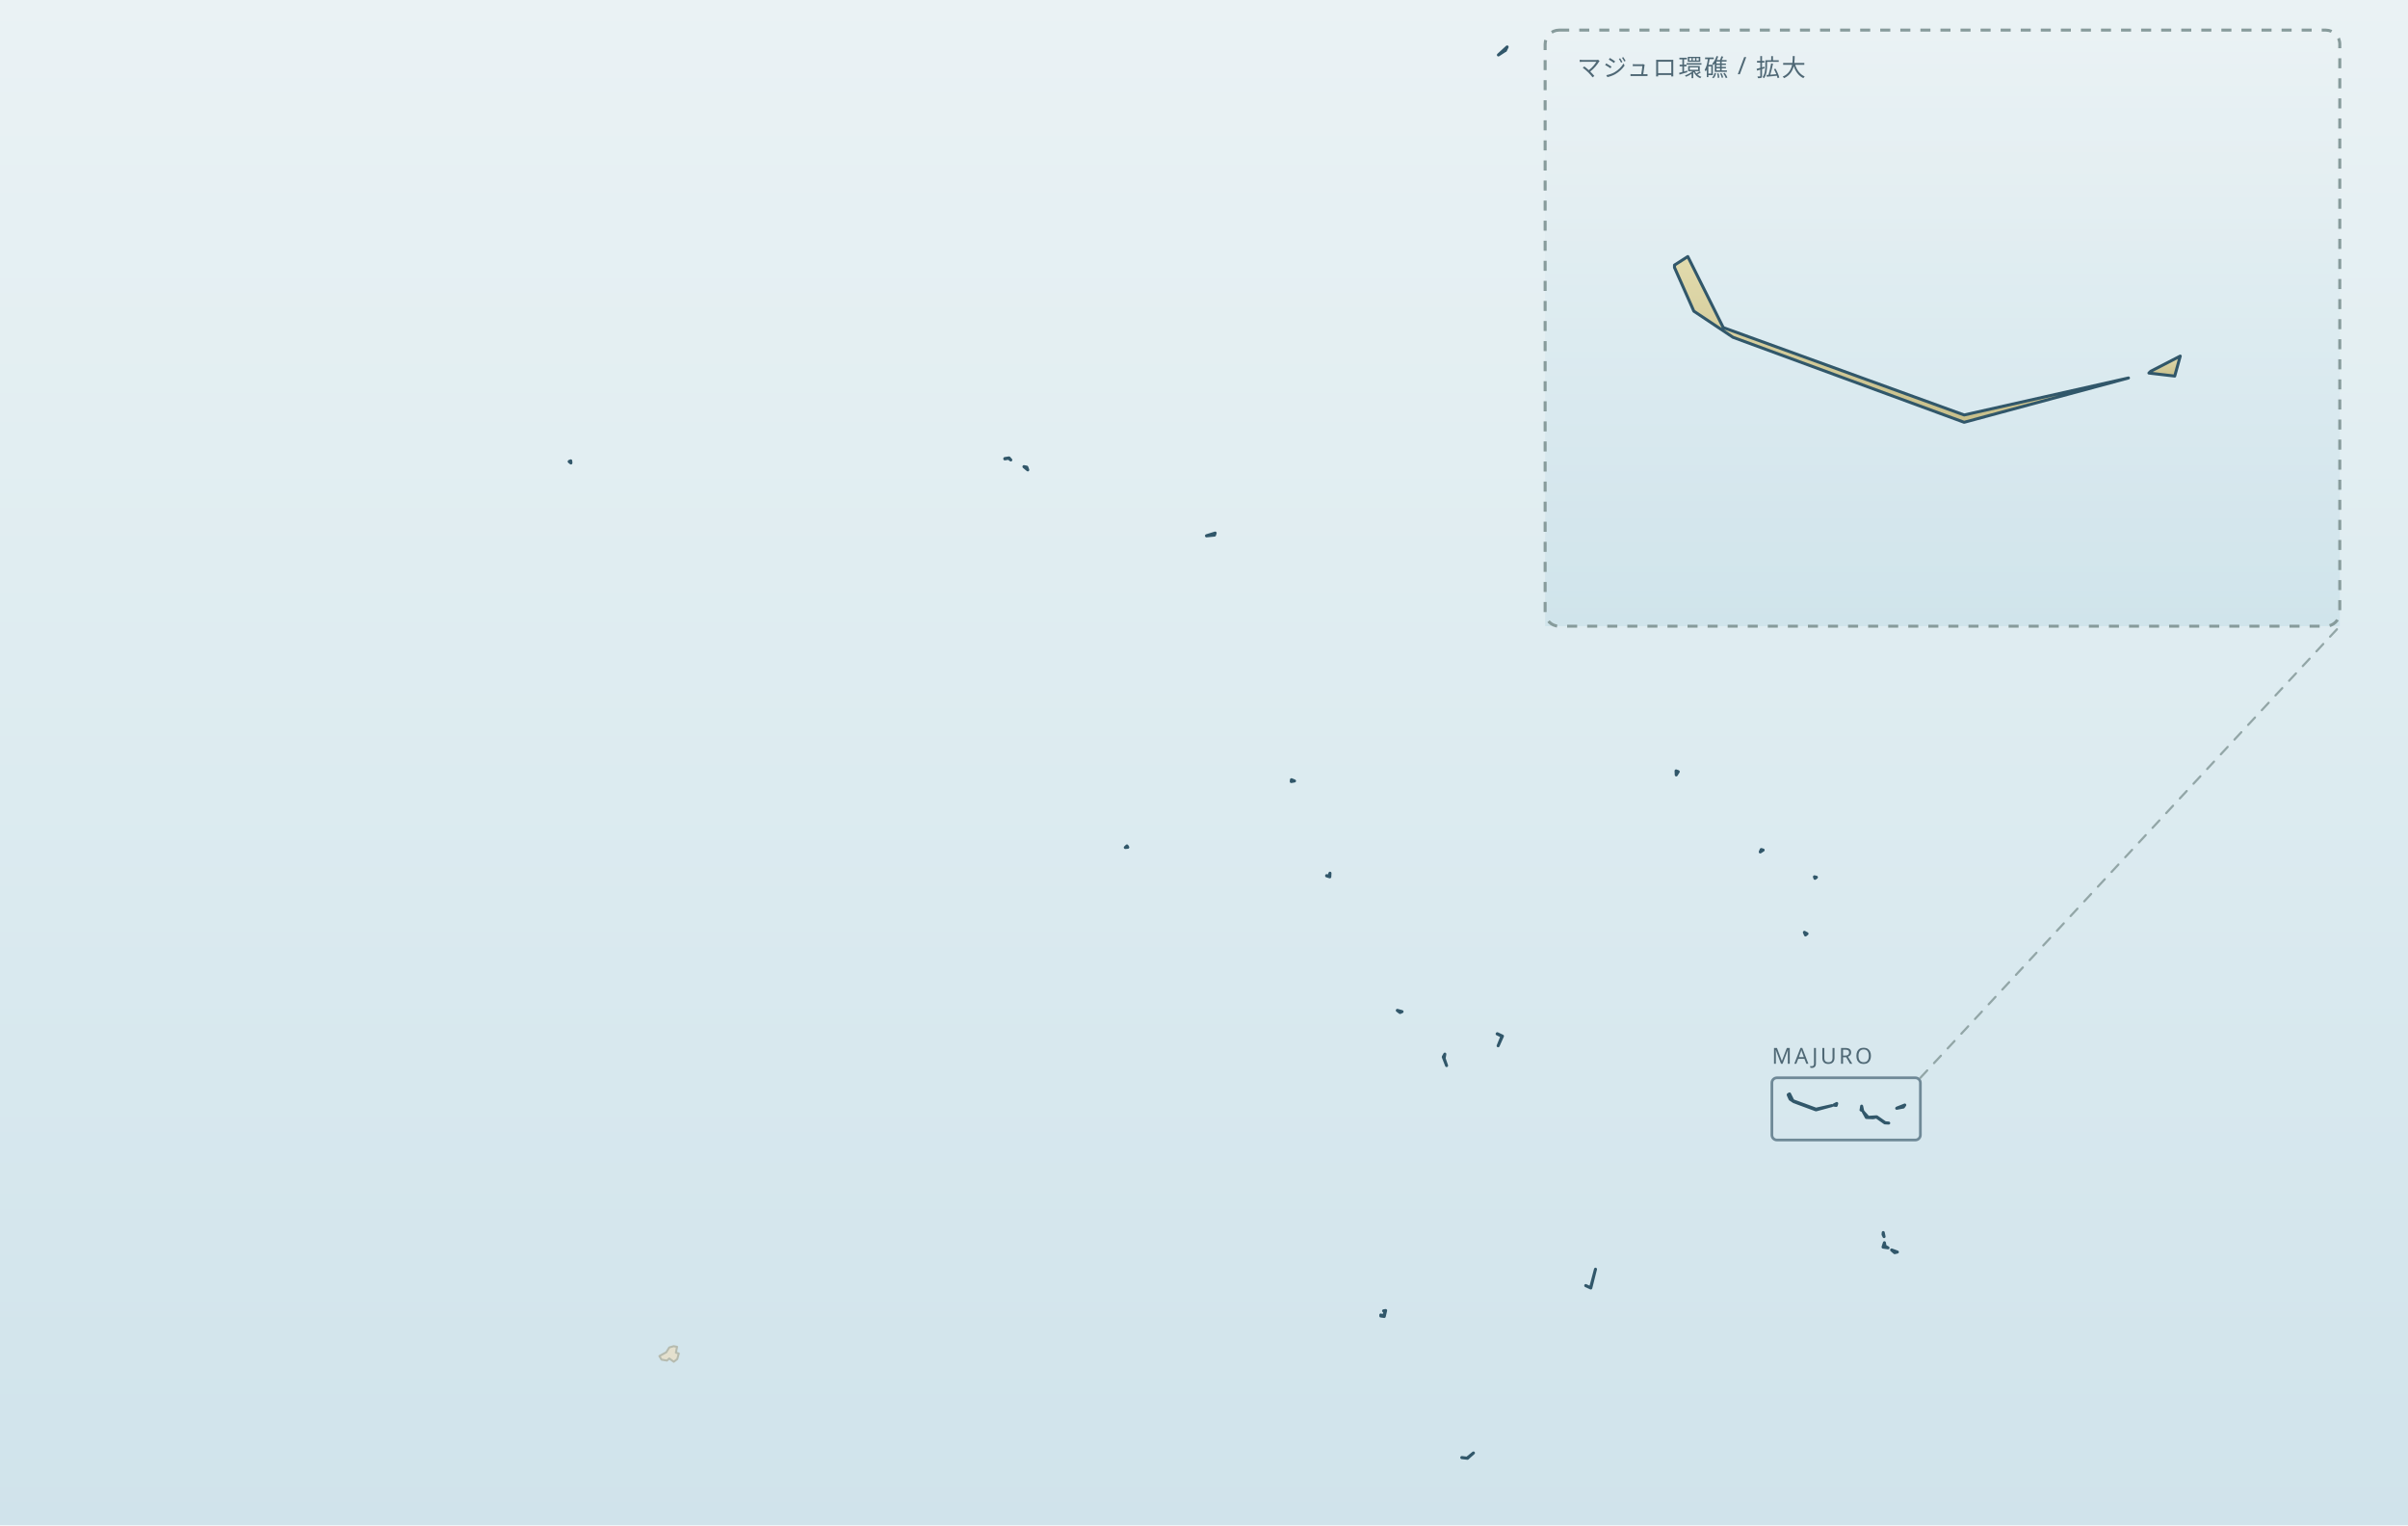
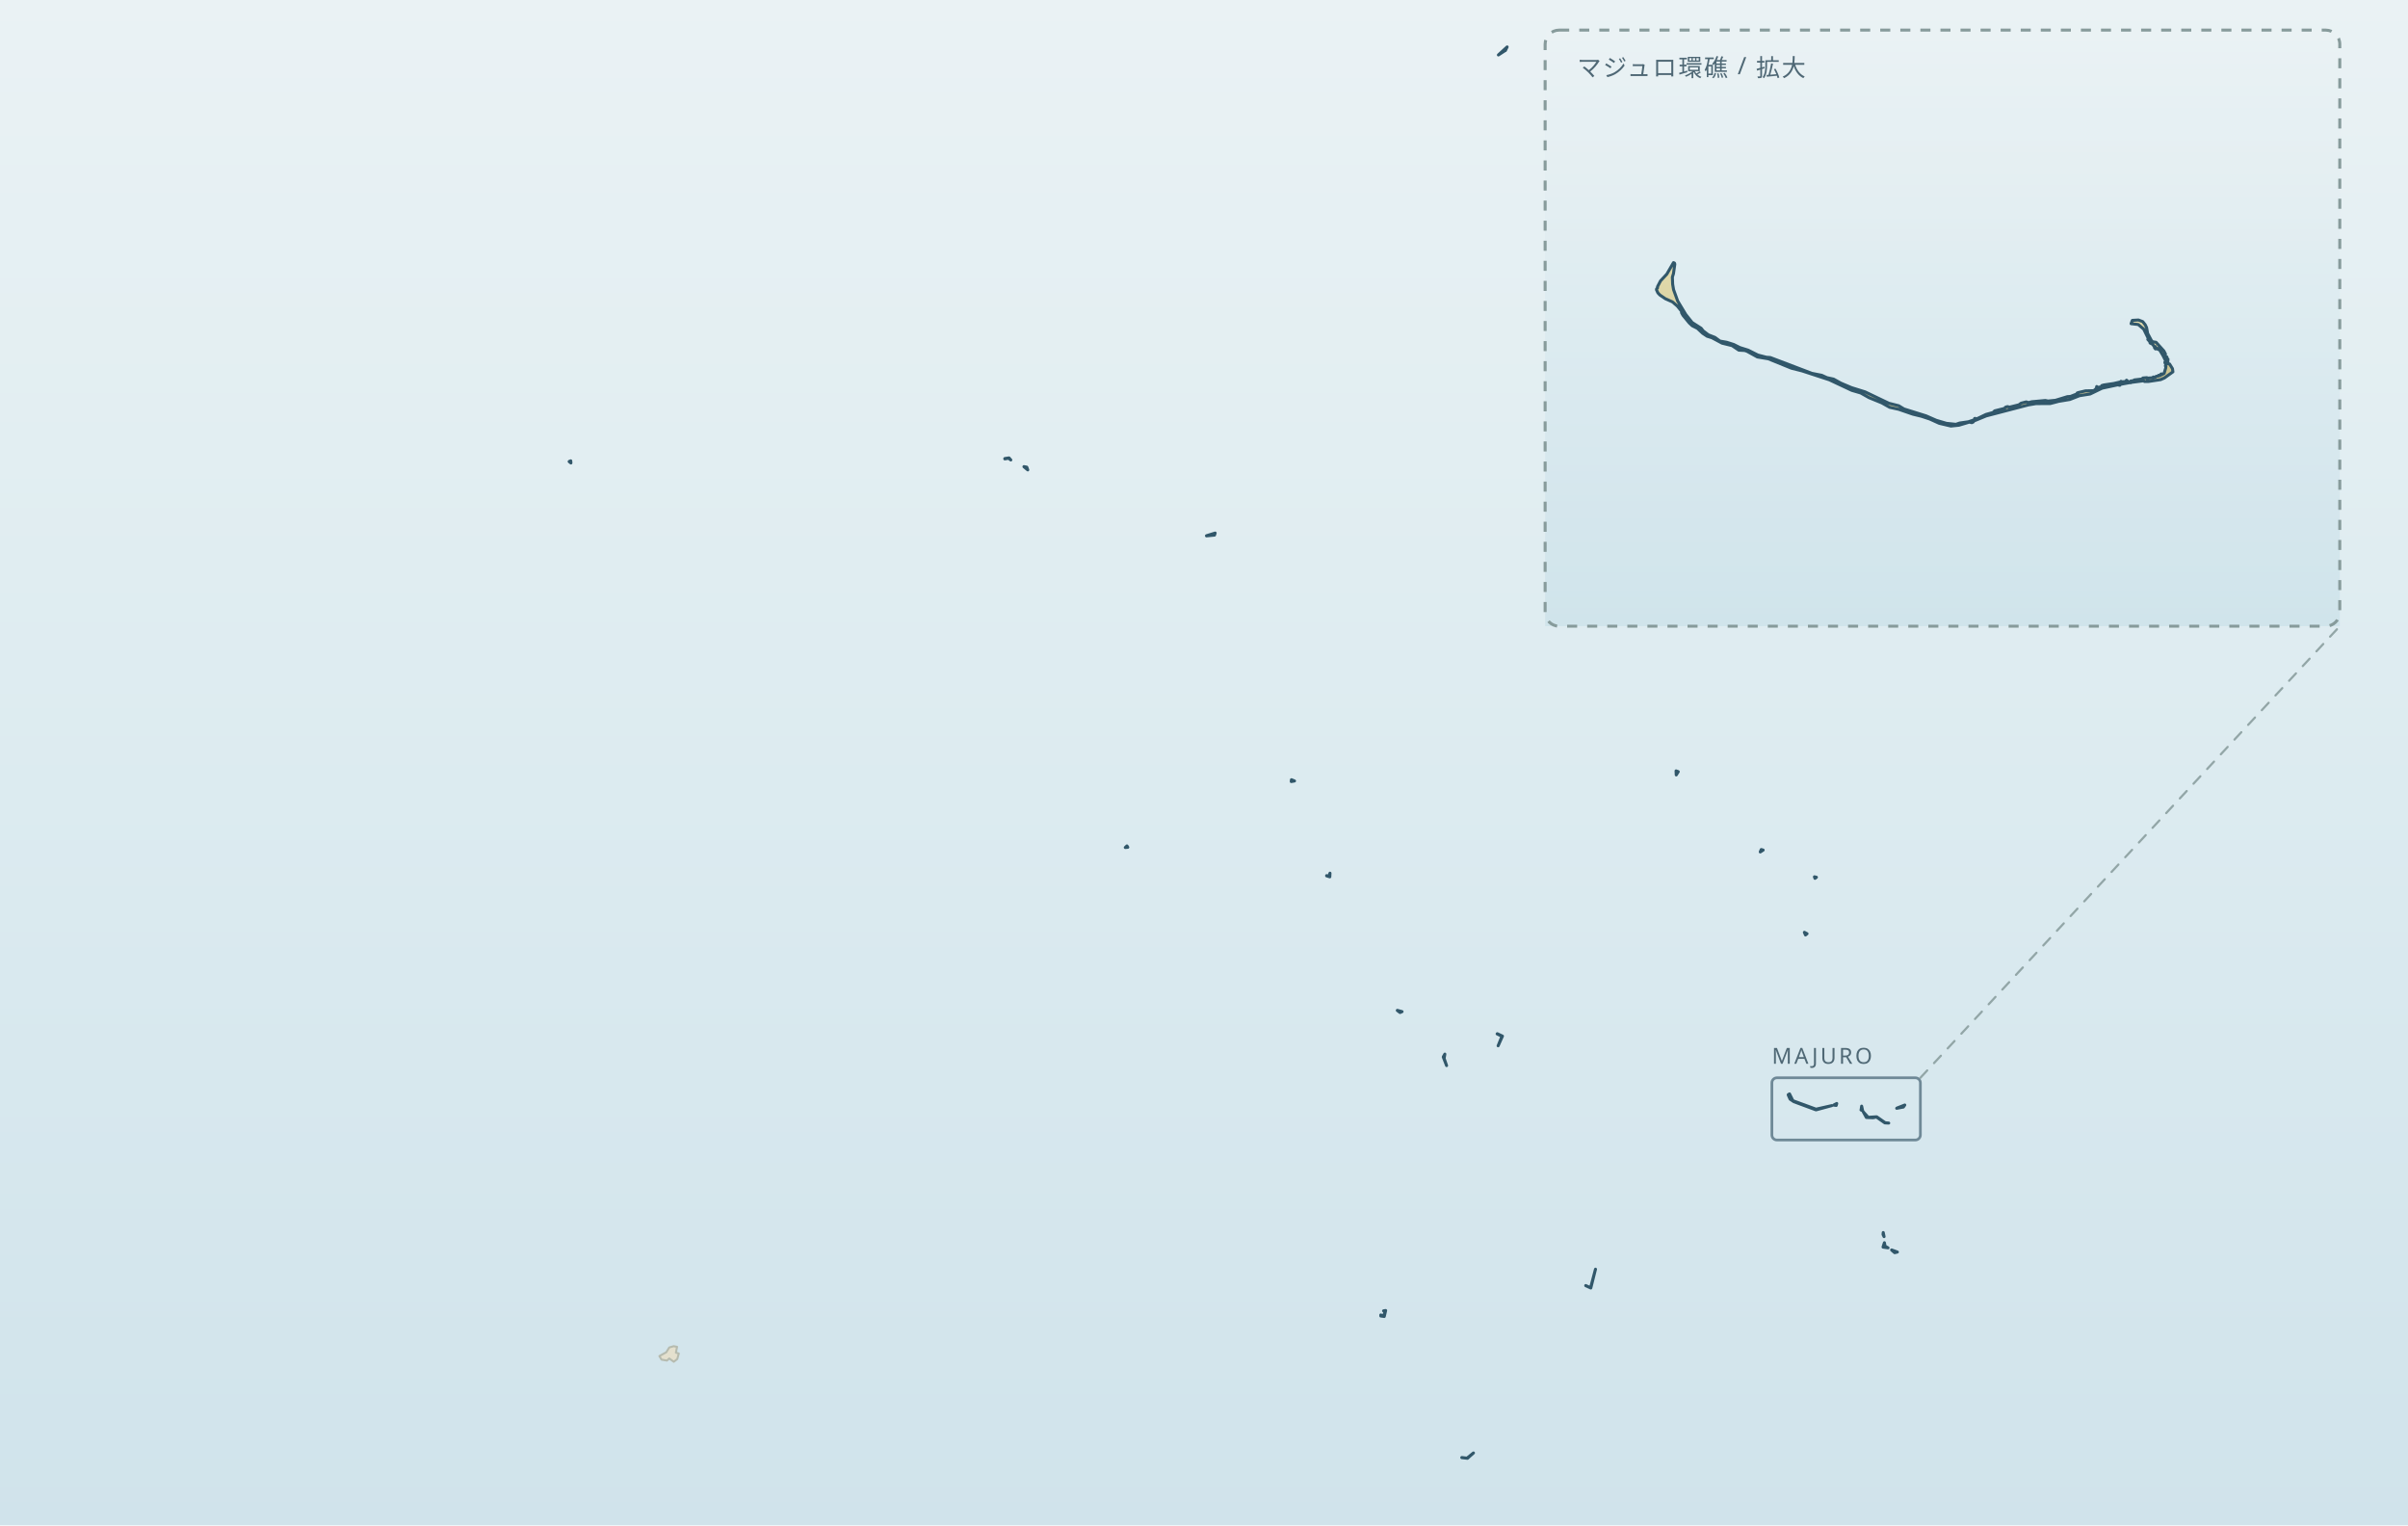
<svg xmlns="http://www.w3.org/2000/svg" viewBox="0 0 1200 760" role="img" aria-label="Marshall Islands map with enlarged Majuro inset" data-map-style="journey-atlas-map-v3-clean-background" data-map-projection="multi-region-local-equirectangular-fit-v1">
  <defs>
    <linearGradient id="sea" x1="0" y1="0" x2="0" y2="1">
      <stop offset="0" stop-color="#eaf2f4" />
      <stop offset="0.52" stop-color="#dcebf0" />
      <stop offset="1" stop-color="#d0e3eb" />
    </linearGradient>
    <linearGradient id="land" x1="0" y1="0" x2="0" y2="1">
      <stop offset="0" stop-color="#e2dbad" />
      <stop offset="0.55" stop-color="#d4cc9b" />
      <stop offset="1" stop-color="#c8bf8a" />
    </linearGradient>
  </defs>
  <rect x="0" y="0" width="1200" height="760" fill="url(#sea)" />
  <g id="main-land">
    <path d="M 335.77 670.72 L 335.94 670.78 L 337.41 671.04 L 336.83 673.96 L 338.27 674.37 L 337.52 677.12 L 335.77 678.50 L 333.52 676.85 L 332.37 677.90 L 329.66 677.44 L 328.60 675.65 L 332.02 673.76 L 333.52 671.36 Z" fill="#e4e0ce" stroke="#b6bbaf" stroke-width="1" stroke-linejoin="round" />
    <path d="M 891.14 545.54 L 891.14 545.43 L 891.78 545.02 L 893.47 548.43 L 904.99 552.64 L 912.85 550.86 L 904.99 552.99 L 893.94 548.90 L 892.07 547.64 Z" fill="url(#land)" stroke="#31576a" stroke-width="1.5" stroke-linejoin="round" />
    <path d="M 933.43 556.90 L 933.31 556.90 L 930.09 556.78 L 928.56 554.01 L 930.99 556.70 L 935.21 556.43 L 939.47 559.41 L 941.23 559.56 L 939.30 559.47 L 935.10 556.55 Z" fill="url(#land)" stroke="#31576a" stroke-width="1.5" stroke-linejoin="round" />
    <path d="M 746.08 515.13 L 746.16 515.04 L 748.73 516.24 L 746.57 521.06 L 748.49 516.30 Z" fill="url(#land)" stroke="#31576a" stroke-width="1.5" stroke-linejoin="round" />
    <path d="M 790.23 640.57 L 790.23 640.52 L 792.65 641.62 L 795.10 632.37 L 792.76 641.74 Z" fill="url(#land)" stroke="#31576a" stroke-width="1.5" stroke-linejoin="round" />
    <path d="M 728.46 726.26 L 728.46 726.20 L 731.08 726.52 L 734.28 723.93 L 731.31 726.58 Z" fill="url(#land)" stroke="#31576a" stroke-width="1.5" stroke-linejoin="round" />
    <path d="M 688.11 655.69 L 688.11 655.17 L 689.44 655.76 L 690.24 653.59 L 689.49 653.12 L 690.52 652.95 L 689.83 655.92 Z" fill="url(#land)" stroke="#31576a" stroke-width="1.5" stroke-linejoin="round" />
    <path d="M 938.41 621.37 L 938.41 621.25 L 939.07 619.18 L 939.38 620.90 L 940.88 621.72 Z" fill="url(#land)" stroke="#31576a" stroke-width="1.5" stroke-linejoin="round" />
    <path d="M 719.25 526.69 L 719.25 526.57 L 720.03 525.20 L 719.66 527.33 L 720.89 530.92 Z" fill="url(#land)" stroke="#31576a" stroke-width="1.5" stroke-linejoin="round" />
    <path d="M 750.19 25.19 L 750.07 25.19 L 746.71 27.38 L 751.06 23.38 Z" fill="url(#land)" stroke="#31576a" stroke-width="1.5" stroke-linejoin="round" />
    <path d="M 661.11 436.39 L 661.11 436.27 L 662.23 436.54 L 662.78 435.05 L 662.69 436.88 Z" fill="url(#land)" stroke="#31576a" stroke-width="1.5" stroke-linejoin="round" />
    <path d="M 601.24 266.99 L 601.24 266.93 L 605.56 265.59 L 605.24 266.61 Z" fill="url(#land)" stroke="#31576a" stroke-width="1.5" stroke-linejoin="round" />
    <path d="M 835.25 384.15 L 835.25 384.09 L 836.34 384.49 L 835.34 386.10 Z" fill="url(#land)" stroke="#31576a" stroke-width="1.5" stroke-linejoin="round" />
    <path d="M 945.20 552.20 L 945.28 552.11 L 949.23 550.56 L 948.51 551.58 Z" fill="url(#land)" stroke="#31576a" stroke-width="1.5" stroke-linejoin="round" />
    <path d="M 877.21 424.48 L 877.21 424.42 L 877.70 423.28 L 878.65 423.55 Z" fill="url(#land)" stroke="#31576a" stroke-width="1.5" stroke-linejoin="round" />
    <path d="M 510.28 232.55 L 510.28 232.49 L 511.69 232.76 L 512.18 234.13 Z" fill="url(#land)" stroke="#31576a" stroke-width="1.5" stroke-linejoin="round" />
    <path d="M 643.49 389.40 L 643.49 389.34 L 643.58 388.49 L 645.11 389.11 Z" fill="url(#land)" stroke="#31576a" stroke-width="1.5" stroke-linejoin="round" />
    <path d="M 899.20 464.58 L 899.20 464.52 L 900.52 465.22 L 899.75 465.84 Z" fill="url(#land)" stroke="#31576a" stroke-width="1.5" stroke-linejoin="round" />
    <path d="M 942.67 622.83 L 942.67 622.77 L 945.54 623.82 L 944.19 624.14 Z" fill="url(#land)" stroke="#31576a" stroke-width="1.5" stroke-linejoin="round" />
    <path d="M 904.21 436.92 L 904.21 436.86 L 905.19 437.09 L 904.47 437.64 Z" fill="url(#land)" stroke="#31576a" stroke-width="1.5" stroke-linejoin="round" />
    <path d="M 696.34 503.46 L 696.34 503.40 L 698.70 504.04 L 697.69 504.48 Z" fill="url(#land)" stroke="#31576a" stroke-width="1.5" stroke-linejoin="round" />
    <path d="M 927.41 553.02 L 927.47 552.96 L 927.73 551.12 L 928.22 553.42 Z" fill="url(#land)" stroke="#31576a" stroke-width="1.5" stroke-linejoin="round" />
    <path d="M 913.83 550.62 L 913.91 550.54 L 915.32 549.80 L 915.06 550.77 Z" fill="url(#land)" stroke="#31576a" stroke-width="1.5" stroke-linejoin="round" />
    <path d="M 283.64 229.98 L 283.64 229.93 L 284.42 229.61 L 284.51 230.68 Z" fill="url(#land)" stroke="#31576a" stroke-width="1.5" stroke-linejoin="round" />
    <path d="M 500.73 228.64 L 500.73 228.47 L 502.82 228.15 L 503.72 229.17 L 502.60 228.32 Z" fill="url(#land)" stroke="#31576a" stroke-width="1.5" stroke-linejoin="round" />
    <path d="M 560.77 422.26 L 560.85 422.18 L 561.60 421.47 L 562.03 422.15 Z" fill="url(#land)" stroke="#31576a" stroke-width="1.5" stroke-linejoin="round" />
    <path d="M 938.41 615.12 L 938.41 614.89 L 938.49 614.10 L 938.90 616.14 Z" fill="url(#land)" stroke="#31576a" stroke-width="1.5" stroke-linejoin="round" />
  </g>
  <g id="majuro-source-locator" aria-hidden="true" fill="none" stroke="#6f8997" stroke-linejoin="round" stroke-linecap="round">
    <rect x="883" y="537" width="74" height="31" rx="2.5" stroke-width="1.35" />
    <path d="M957,537 L1166,312" stroke="#879b9b" stroke-width="1.1" stroke-dasharray="5 5" opacity=".86" />
  </g>
  <text x="883" y="530" font-family="system-ui, sans-serif" font-size="11" letter-spacing="1.2" fill="#4f6875">MAJURO</text>
  <rect x="770" y="15" width="396" height="297" fill="url(#sea)" opacity="0.98" />
  <g id="majuro-detail" data-map-region="majuro">
-     <path d="M 834.47 133.29 L 834.47 132.08 L 841.10 127.83 L 858.76 163.21 L 978.81 206.76 L 1060.70 188.32 L 978.81 210.40 L 863.62 168.05 L 844.11 155.04 Z" fill="url(#land)" stroke="#31576a" stroke-width="1.5" stroke-linejoin="round" />
-     <path d="M 1070.89 185.87 L 1071.81 184.98 L 1086.50 177.42 L 1083.75 187.38 Z" fill="url(#land)" stroke="#31576a" stroke-width="1.5" stroke-linejoin="round" />
+     <path d="M 881.19 178.76 L 875.76 177.86 L 870.60 175.02 L 869.49 174.64 L 866.51 174.46 L 863.17 172.21 L 858.16 170.97 L 853.13 168.28 L 850.72 167.53 L 848.49 166.04 L 845.89 163.60 L 843.29 162.29 L 841.80 160.89 L 838.73 157.15 L 837.99 155.84 L 837.99 155.09 L 835.85 152.47 L 833.44 150.41 L 829.91 148.84 L 827.17 146.97 L 826.19 145.92 L 825.47 144.35 L 825.56 143.88 L 826.00 143.49 L 826.00 142.84 L 827.49 139.97 L 830.65 136.57 L 833.96 130.86 L 834.44 131.06 L 834.62 131.62 L 833.96 136.31 L 833.41 138.08 L 833.55 141.62 L 834.01 144.33 L 836.05 149.96 L 840.08 156.67 L 843.28 160.70 L 847.72 163.53 L 848.79 164.88 L 851.35 166.83 L 854.65 168.12 L 857.11 169.94 L 860.48 170.53 L 863.98 171.64 L 867.03 173.17 L 871.16 174.46 L 876.02 176.90 L 880.25 177.99 L 882.22 178.14 L 902.95 186.02 L 907.86 186.99 L 910.41 188.16 L 913.75 188.89 L 917.41 190.91 L 922.67 193.14 L 929.44 195.25 L 941.32 200.93 L 946.22 202.17 L 948.82 203.76 L 959.86 207.21 L 964.95 209.44 L 970.02 210.93 L 974.70 211.41 L 976.54 210.78 L 980.94 210.14 L 983.88 209.15 L 984.23 208.92 L 984.03 208.52 L 984.31 208.45 L 984.40 208.84 L 985.61 208.45 L 989.70 206.49 L 993.21 205.52 L 994.02 204.71 L 998.88 203.49 L 999.50 202.84 L 1000.48 202.59 L 1001.36 202.87 L 1006.09 201.70 L 1007.17 200.90 L 1009.77 200.23 L 1010.84 200.60 L 1012.50 200.16 L 1019.27 199.54 L 1020.64 199.81 L 1024.34 199.44 L 1030.27 197.63 L 1031.82 197.52 L 1035.03 196.26 L 1035.50 195.96 L 1035.15 195.80 L 1035.77 195.58 L 1039.25 194.75 L 1043.44 194.65 L 1044.68 193.53 L 1044.87 192.58 L 1045.11 193.01 L 1047.12 192.78 L 1047.38 192.12 L 1048.37 191.82 L 1053.39 191.07 L 1056.98 190.23 L 1056.96 189.98 L 1057.55 190.24 L 1059.27 190.06 L 1059.74 189.43 L 1060.93 190.38 L 1061.63 190.18 L 1061.85 190.55 L 1056.78 191.48 L 1056.39 191.97 L 1055.30 191.75 L 1047.58 193.41 L 1041.59 196.31 L 1036.29 197.15 L 1031.51 199.03 L 1025.93 199.96 L 1021.70 201.07 L 1014.63 201.10 L 1010.78 201.75 L 989.82 207.22 L 983.19 209.95 L 983.38 210.23 L 982.63 210.60 L 981.41 210.31 L 976.19 211.87 L 972.23 212.28 L 966.39 210.91 L 961.67 208.77 L 957.55 207.41 L 953.23 206.36 L 946.22 203.94 L 941.70 202.94 L 937.81 200.75 L 931.45 198.15 L 927.27 195.80 L 922.81 194.49 L 911.66 189.25 L 898.04 184.79 L 892.71 183.44 Z" fill="url(#land)" stroke="#31576a" stroke-width="1.5" stroke-linejoin="round" />
+     <path d="M 1061.85 190.55 L 1061.87 189.83 L 1063.42 189.62 L 1063.56 189.30 L 1067.90 188.79 L 1067.85 188.34 L 1069.88 188.17 L 1069.93 188.71 L 1070.62 188.66 L 1070.59 188.36 L 1073.13 188.20 L 1073.04 187.85 L 1074.13 187.95 L 1074.44 187.52 L 1075.55 187.37 L 1075.69 186.99 L 1076.51 187.14 L 1076.81 186.42 L 1077.22 186.28 L 1077.34 186.67 L 1078.48 186.01 L 1079.28 183.30 L 1079.35 182.51 L 1079.10 182.35 L 1079.46 180.92 L 1078.90 180.83 L 1078.85 180.46 L 1079.41 180.17 L 1077.94 177.22 L 1076.05 174.06 L 1075.43 174.10 L 1075.54 173.78 L 1075.12 173.57 L 1074.17 173.87 L 1073.68 173.28 L 1074.14 173.67 L 1074.34 173.44 L 1074.07 172.68 L 1073.53 172.69 L 1072.78 171.57 L 1071.48 170.91 L 1071.29 170.16 L 1070.34 169.13 L 1070.63 168.75 L 1068.29 163.99 L 1065.57 161.68 L 1062.01 161.27 L 1062.62 159.62 L 1065.67 159.44 L 1067.80 160.24 L 1069.04 161.80 L 1069.73 163.23 L 1070.25 166.14 L 1072.16 169.71 L 1072.79 170.29 L 1074.45 170.54 L 1078.33 174.85 L 1079.13 176.38 L 1078.88 177.38 L 1079.86 177.87 L 1079.51 178.61 L 1080.40 178.93 L 1080.25 180.97 L 1080.43 181.30 L 1081.17 181.33 L 1082.62 183.68 L 1082.85 185.26 L 1078.62 188.31 L 1076.73 189.15 L 1070.53 190.08 L 1068.68 190.08 L 1068.31 189.71 Z" fill="url(#land)" stroke="#31576a" stroke-width="1.5" stroke-linejoin="round" />
  </g>
  <g data-map-inset-frame="majuro" data-inset-purpose="enlargement">
    <rect x="770" y="15" width="396" height="297" rx="7" fill="none" stroke="#879b9b" stroke-width="1.5" stroke-dasharray="5 5" />
  </g>
  <g aria-hidden="true" font-family="system-ui, sans-serif" font-size="12" letter-spacing=".8" fill="#4f6875">
    <text x="786" y="38">マジュロ環礁 / 拡大</text>
  </g>
</svg>
